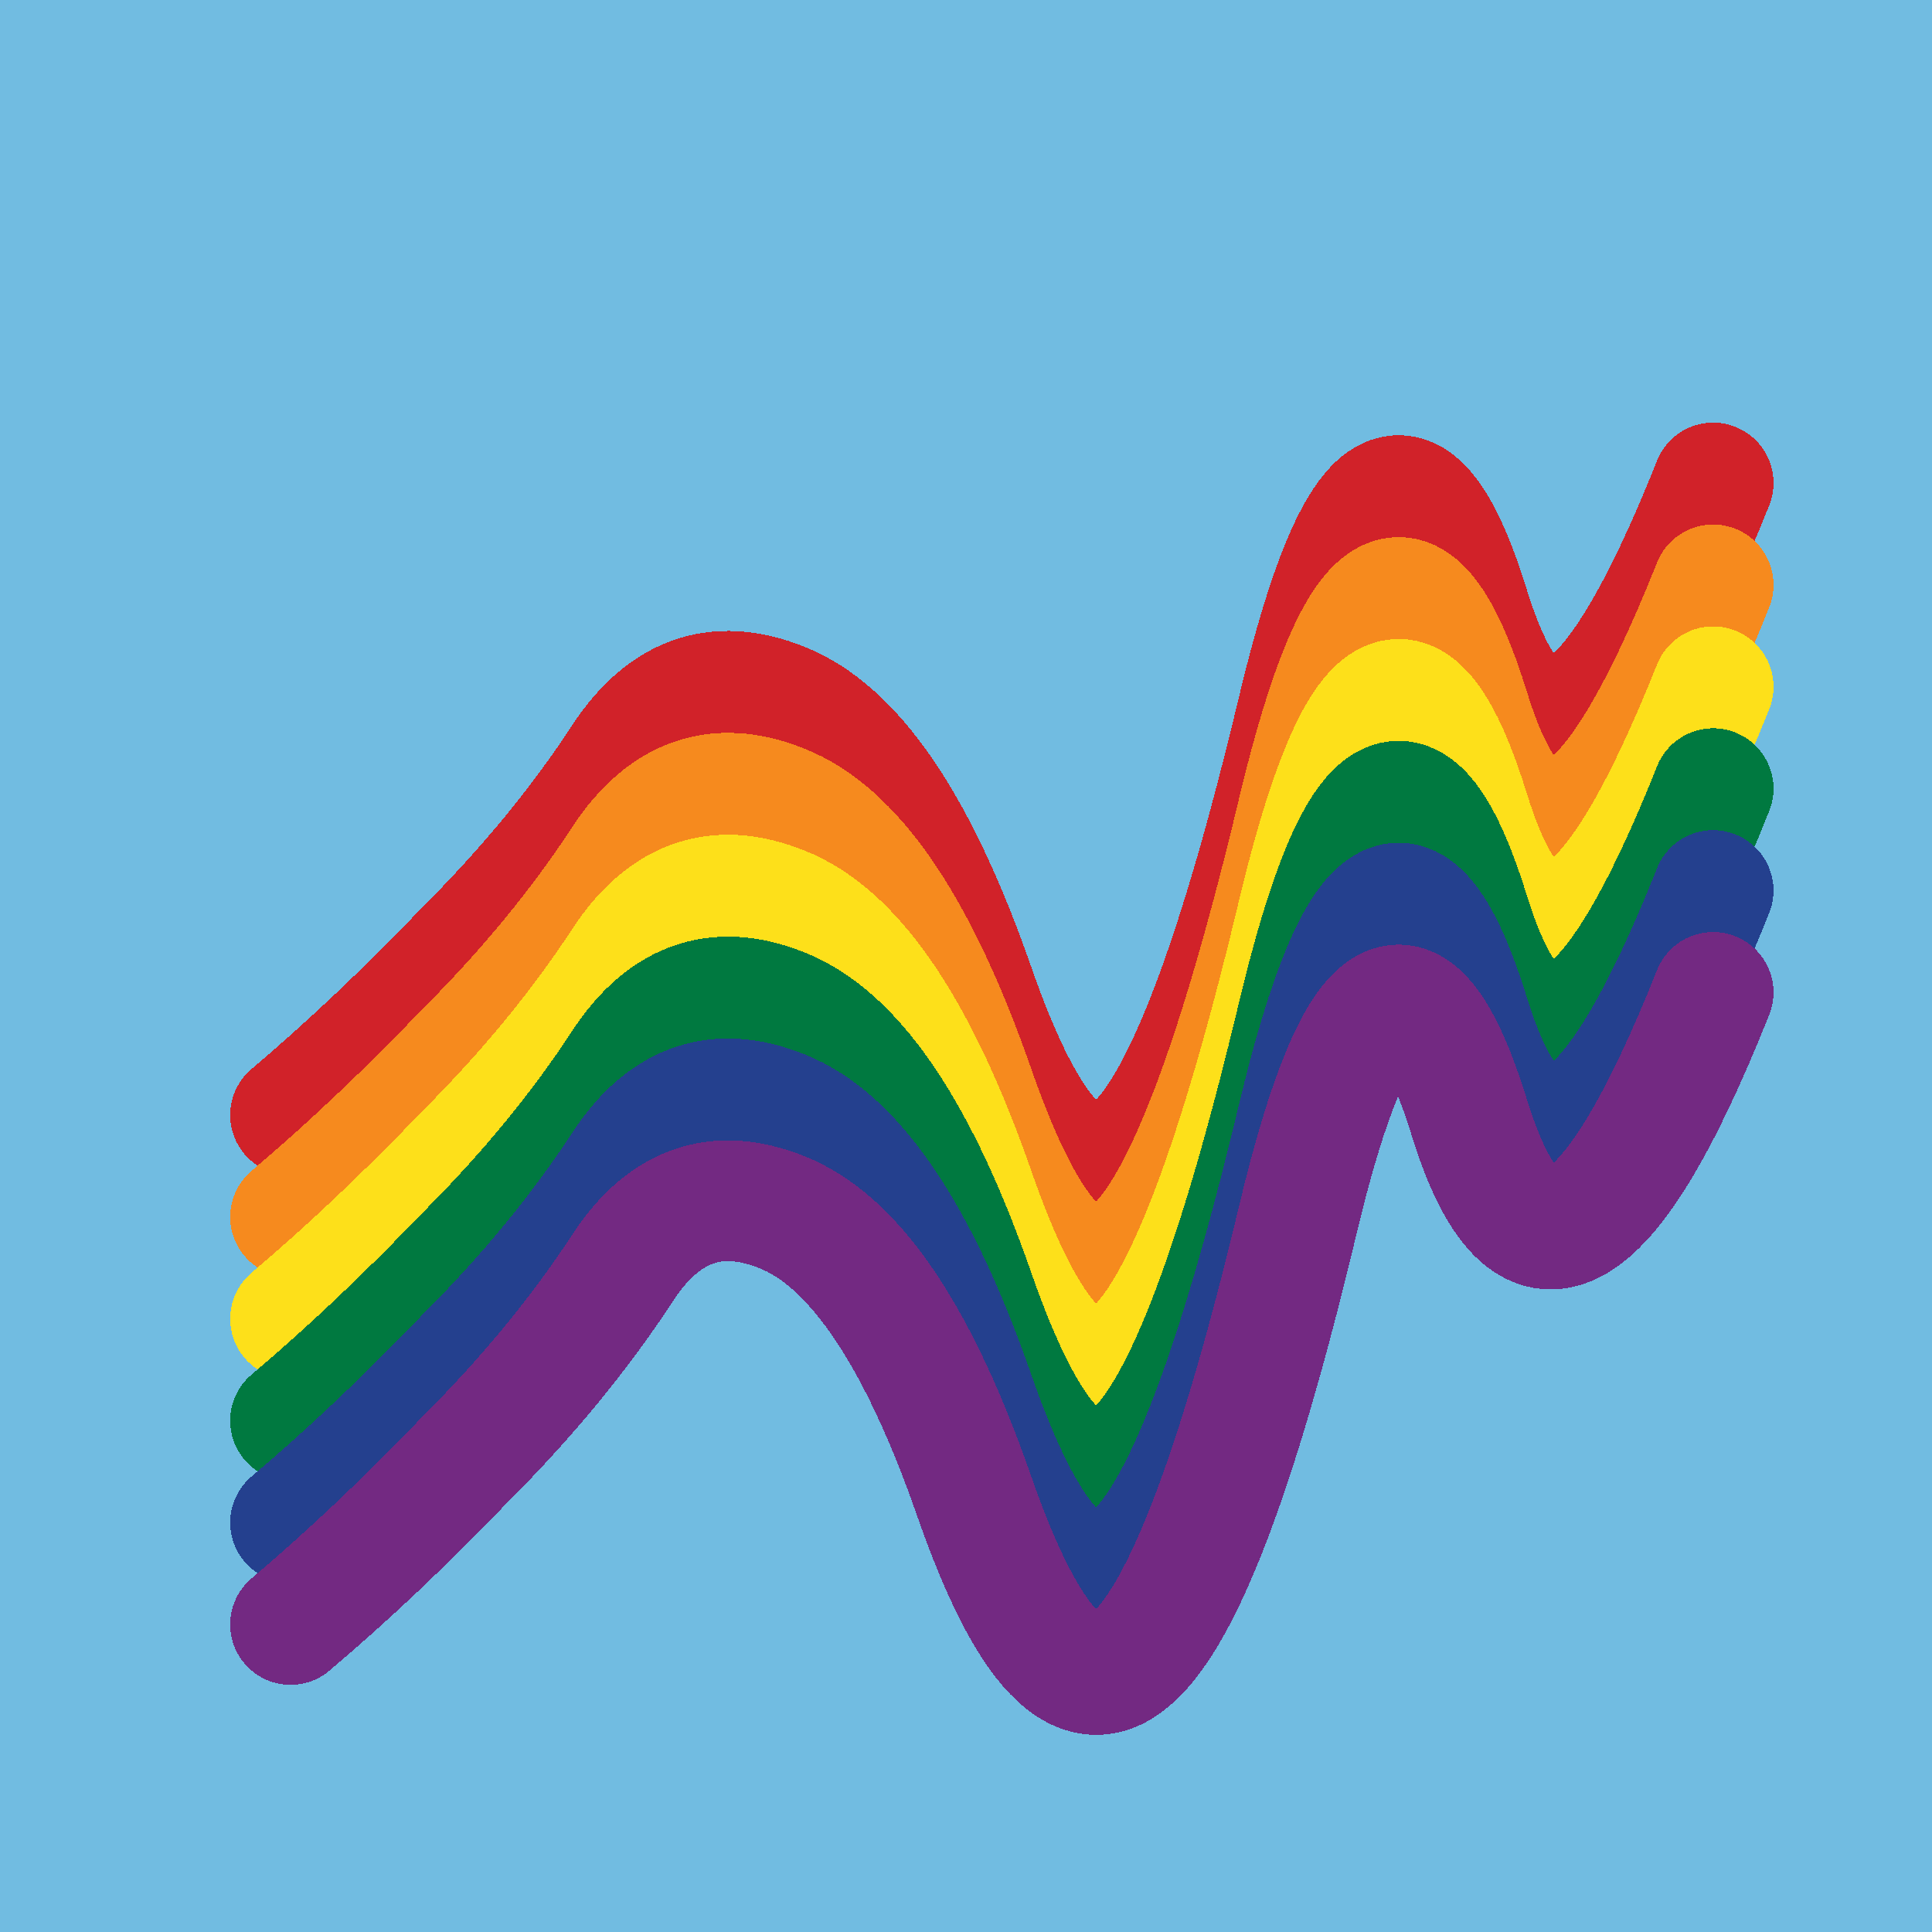
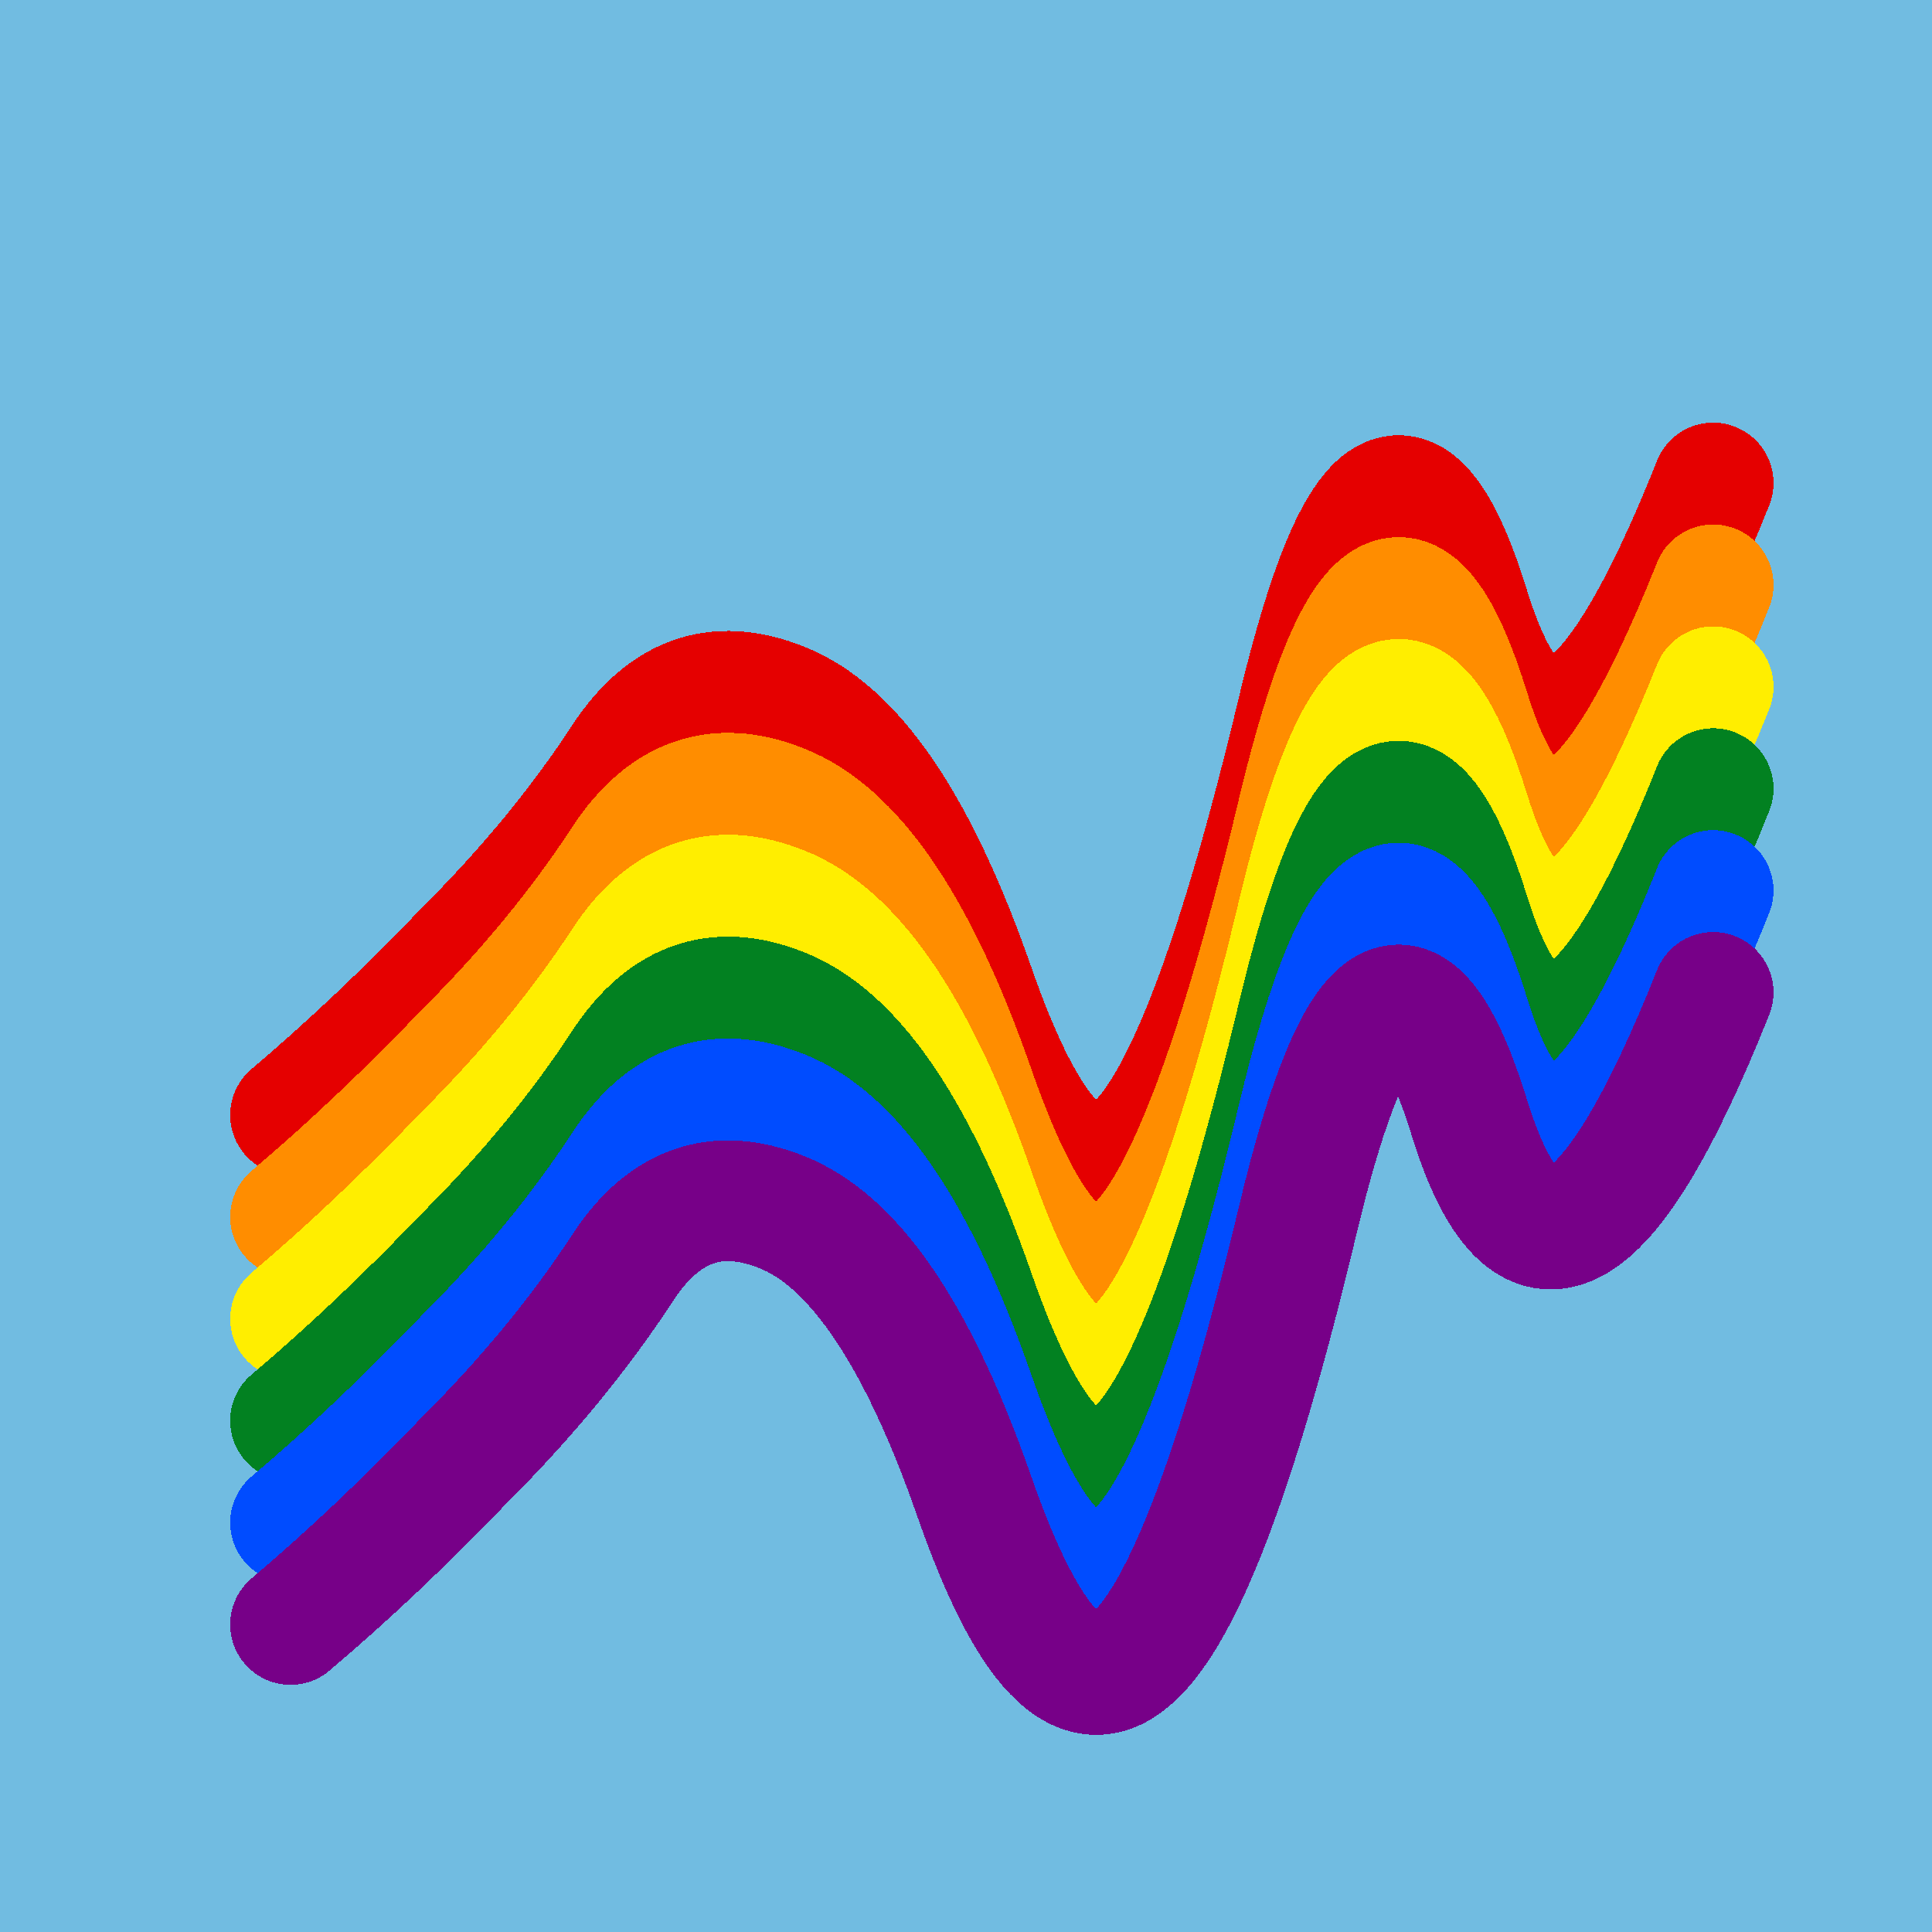
<svg xmlns="http://www.w3.org/2000/svg" width="1024" height="1024" viewBox="0 0 1024 1024" shape-rendering="crispEdges">
  <rect width="1024" height="1024" fill="#71BCE1" />
-   <path d="M154,591 Q199,553,247,503,296,454,330,402,364,350,418,374,473,399,516,522,559,646,600,609,641,573,688,376,735,180,779,323,824,467,908,256" fill="transparent" stroke="#D12229" stroke-width="64" stroke-linecap="round" transform="translate(0,0)" />
-   <path d="M154,591 Q199,553,247,503,296,454,330,402,364,350,418,374,473,399,516,522,559,646,600,609,641,573,688,376,735,180,779,323,824,467,908,256" fill="transparent" stroke="#F68A1E" stroke-width="64" stroke-linecap="round" transform="translate(0,54)" />
-   <path d="M154,591 Q199,553,247,503,296,454,330,402,364,350,418,374,473,399,516,522,559,646,600,609,641,573,688,376,735,180,779,323,824,467,908,256" fill="transparent" stroke="#FDE01A" stroke-width="64" stroke-linecap="round" transform="translate(0,108)" />
-   <path d="M154,591 Q199,553,247,503,296,454,330,402,364,350,418,374,473,399,516,522,559,646,600,609,641,573,688,376,735,180,779,323,824,467,908,256" fill="transparent" stroke="#007940" stroke-width="64" stroke-linecap="round" transform="translate(0,162)" />
-   <path d="M154,591 Q199,553,247,503,296,454,330,402,364,350,418,374,473,399,516,522,559,646,600,609,641,573,688,376,735,180,779,323,824,467,908,256" fill="transparent" stroke="#24408E" stroke-width="64" stroke-linecap="round" transform="translate(0,216)" />
-   <path d="M154,591 Q199,553,247,503,296,454,330,402,364,350,418,374,473,399,516,522,559,646,600,609,641,573,688,376,735,180,779,323,824,467,908,256" fill="transparent" stroke="#732982" stroke-width="64" stroke-linecap="round" transform="translate(0,270)" />
+   <path d="M154,591 Q199,553,247,503,296,454,330,402,364,350,418,374,473,399,516,522,559,646,600,609,641,573,688,376,735,180,779,323,824,467,908,256" fill="transparent" stroke="#E50000" stroke-width="64" stroke-linecap="round" transform="translate(0,0)" />
+   <path d="M154,591 Q199,553,247,503,296,454,330,402,364,350,418,374,473,399,516,522,559,646,600,609,641,573,688,376,735,180,779,323,824,467,908,256" fill="transparent" stroke="#FF8D00" stroke-width="64" stroke-linecap="round" transform="translate(0,54)" />
+   <path d="M154,591 Q199,553,247,503,296,454,330,402,364,350,418,374,473,399,516,522,559,646,600,609,641,573,688,376,735,180,779,323,824,467,908,256" fill="transparent" stroke="#FFEE00" stroke-width="64" stroke-linecap="round" transform="translate(0,108)" />
+   <path d="M154,591 Q199,553,247,503,296,454,330,402,364,350,418,374,473,399,516,522,559,646,600,609,641,573,688,376,735,180,779,323,824,467,908,256" fill="transparent" stroke="#028121" stroke-width="64" stroke-linecap="round" transform="translate(0,162)" />
+   <path d="M154,591 Q199,553,247,503,296,454,330,402,364,350,418,374,473,399,516,522,559,646,600,609,641,573,688,376,735,180,779,323,824,467,908,256" fill="transparent" stroke="#004CFF" stroke-width="64" stroke-linecap="round" transform="translate(0,216)" />
+   <path d="M154,591 Q199,553,247,503,296,454,330,402,364,350,418,374,473,399,516,522,559,646,600,609,641,573,688,376,735,180,779,323,824,467,908,256" fill="transparent" stroke="#770088" stroke-width="64" stroke-linecap="round" transform="translate(0,270)" />
</svg>
